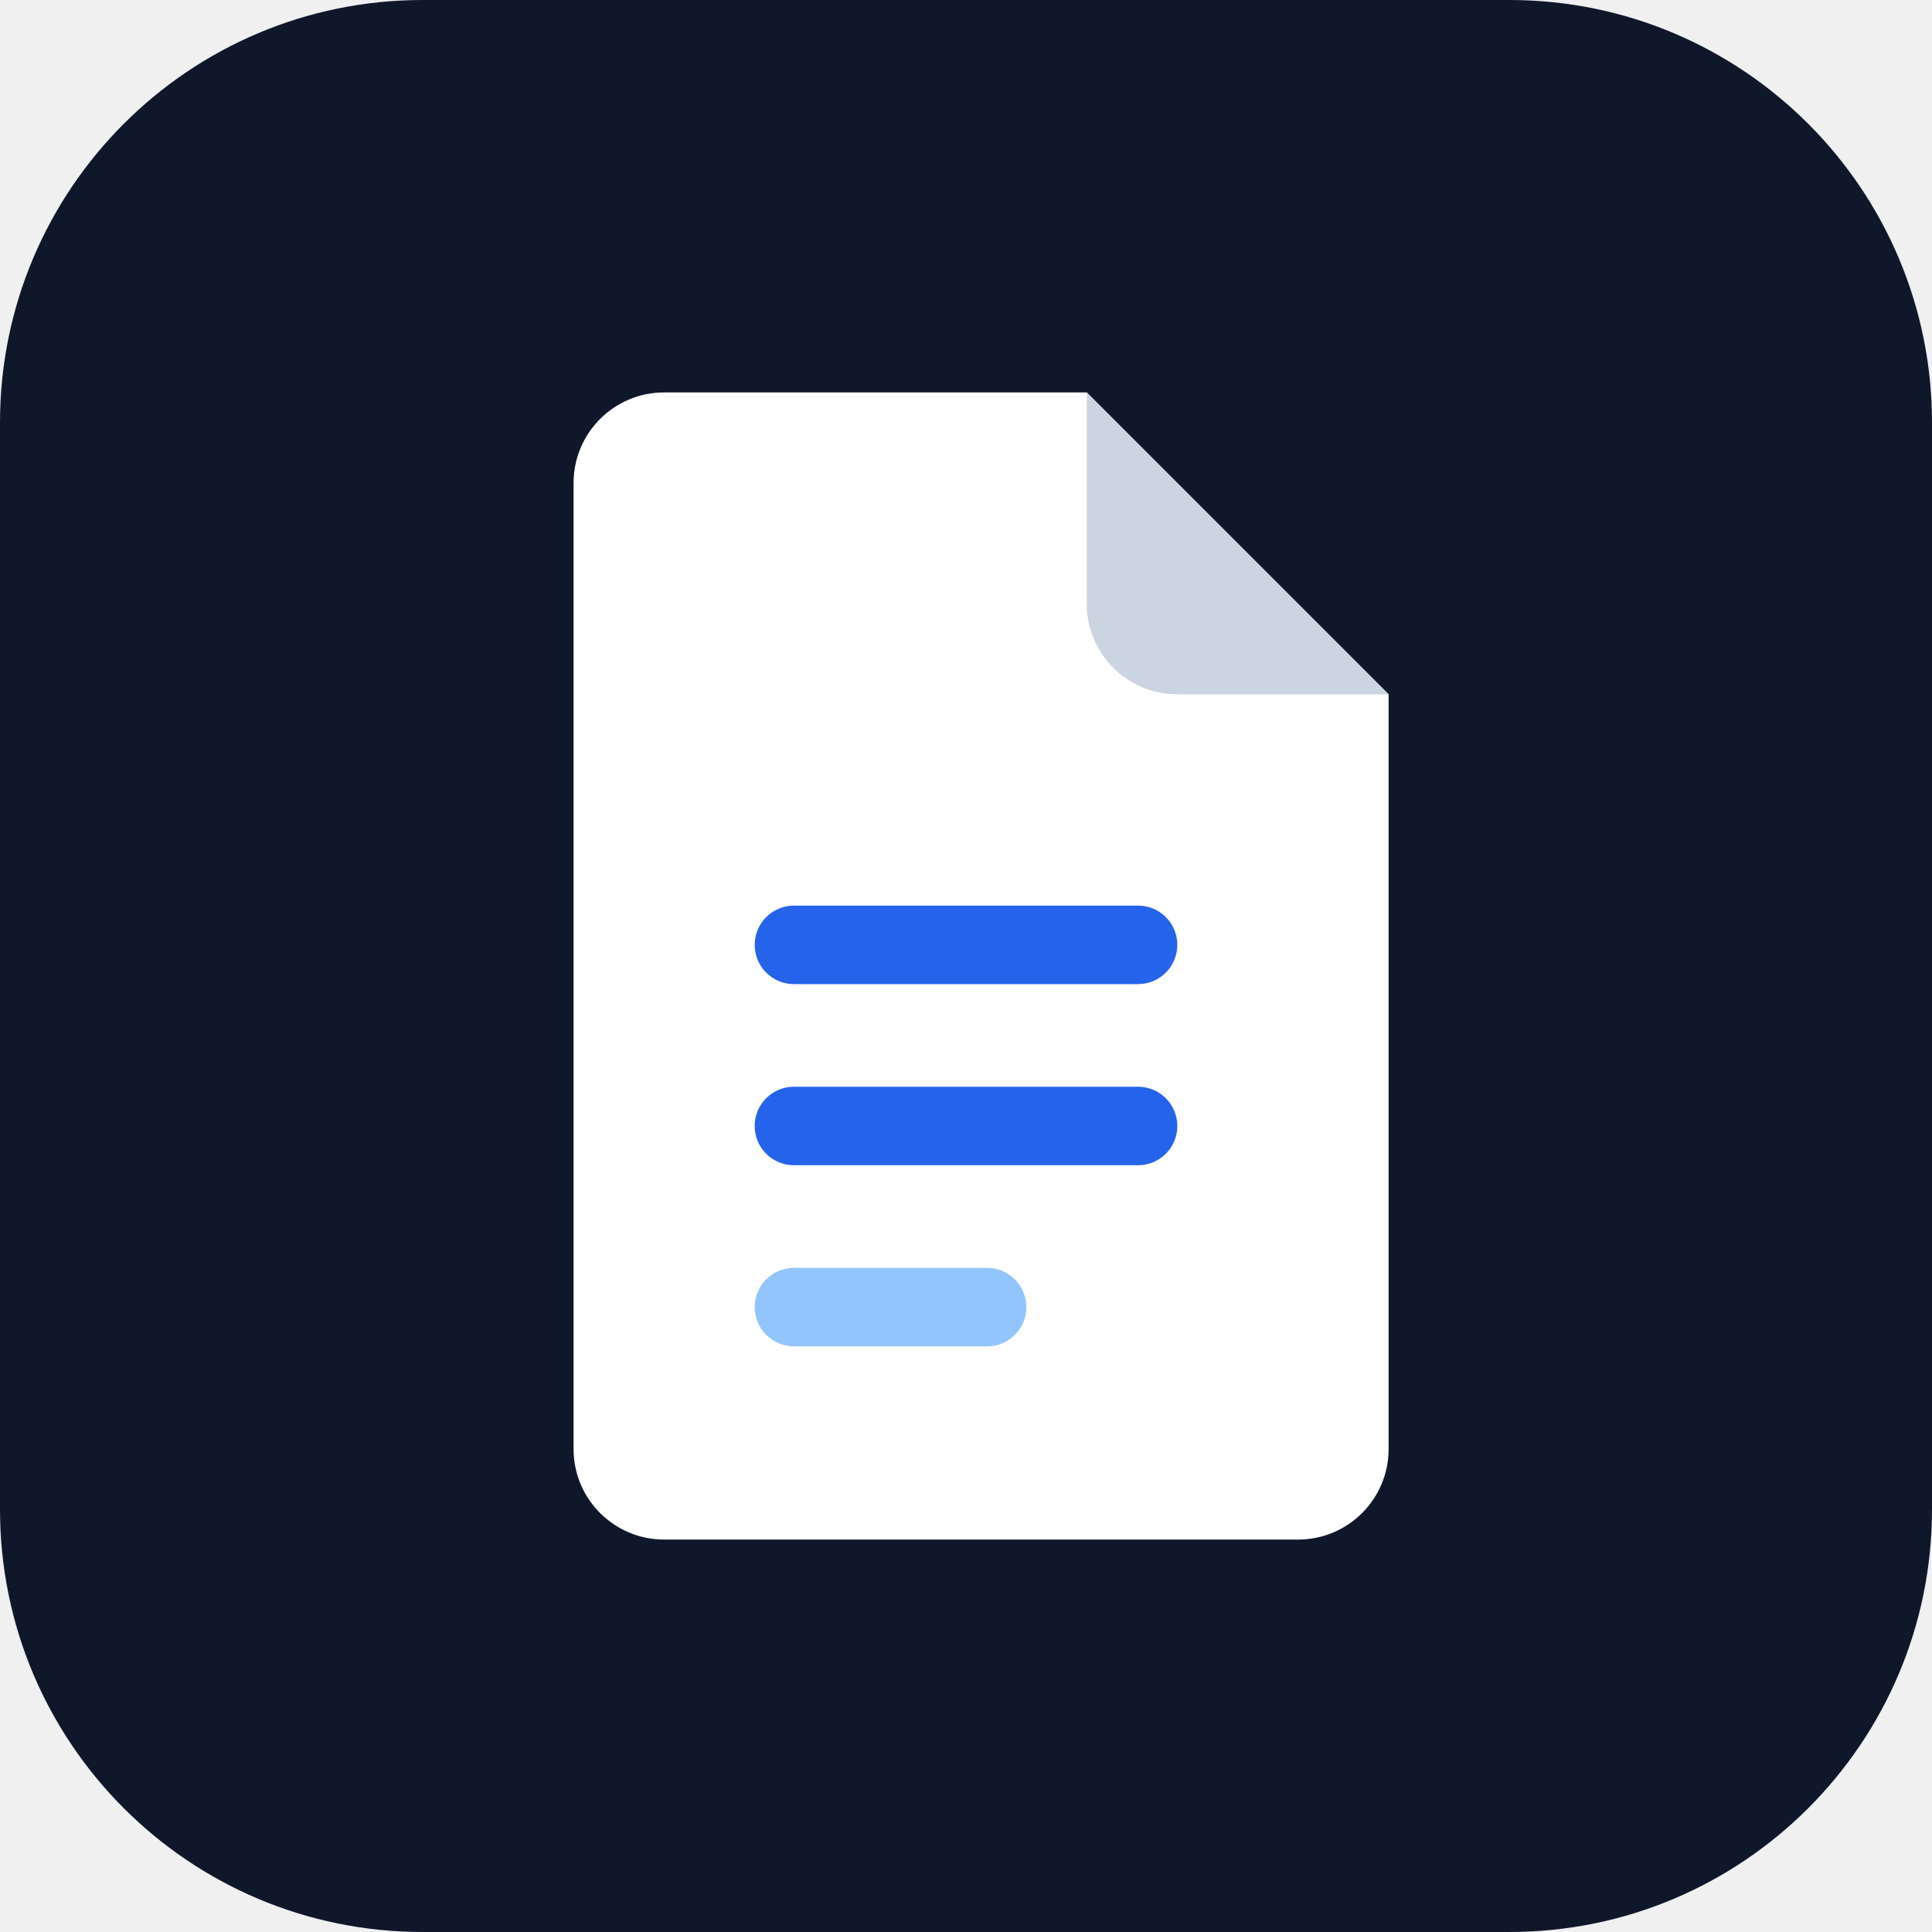
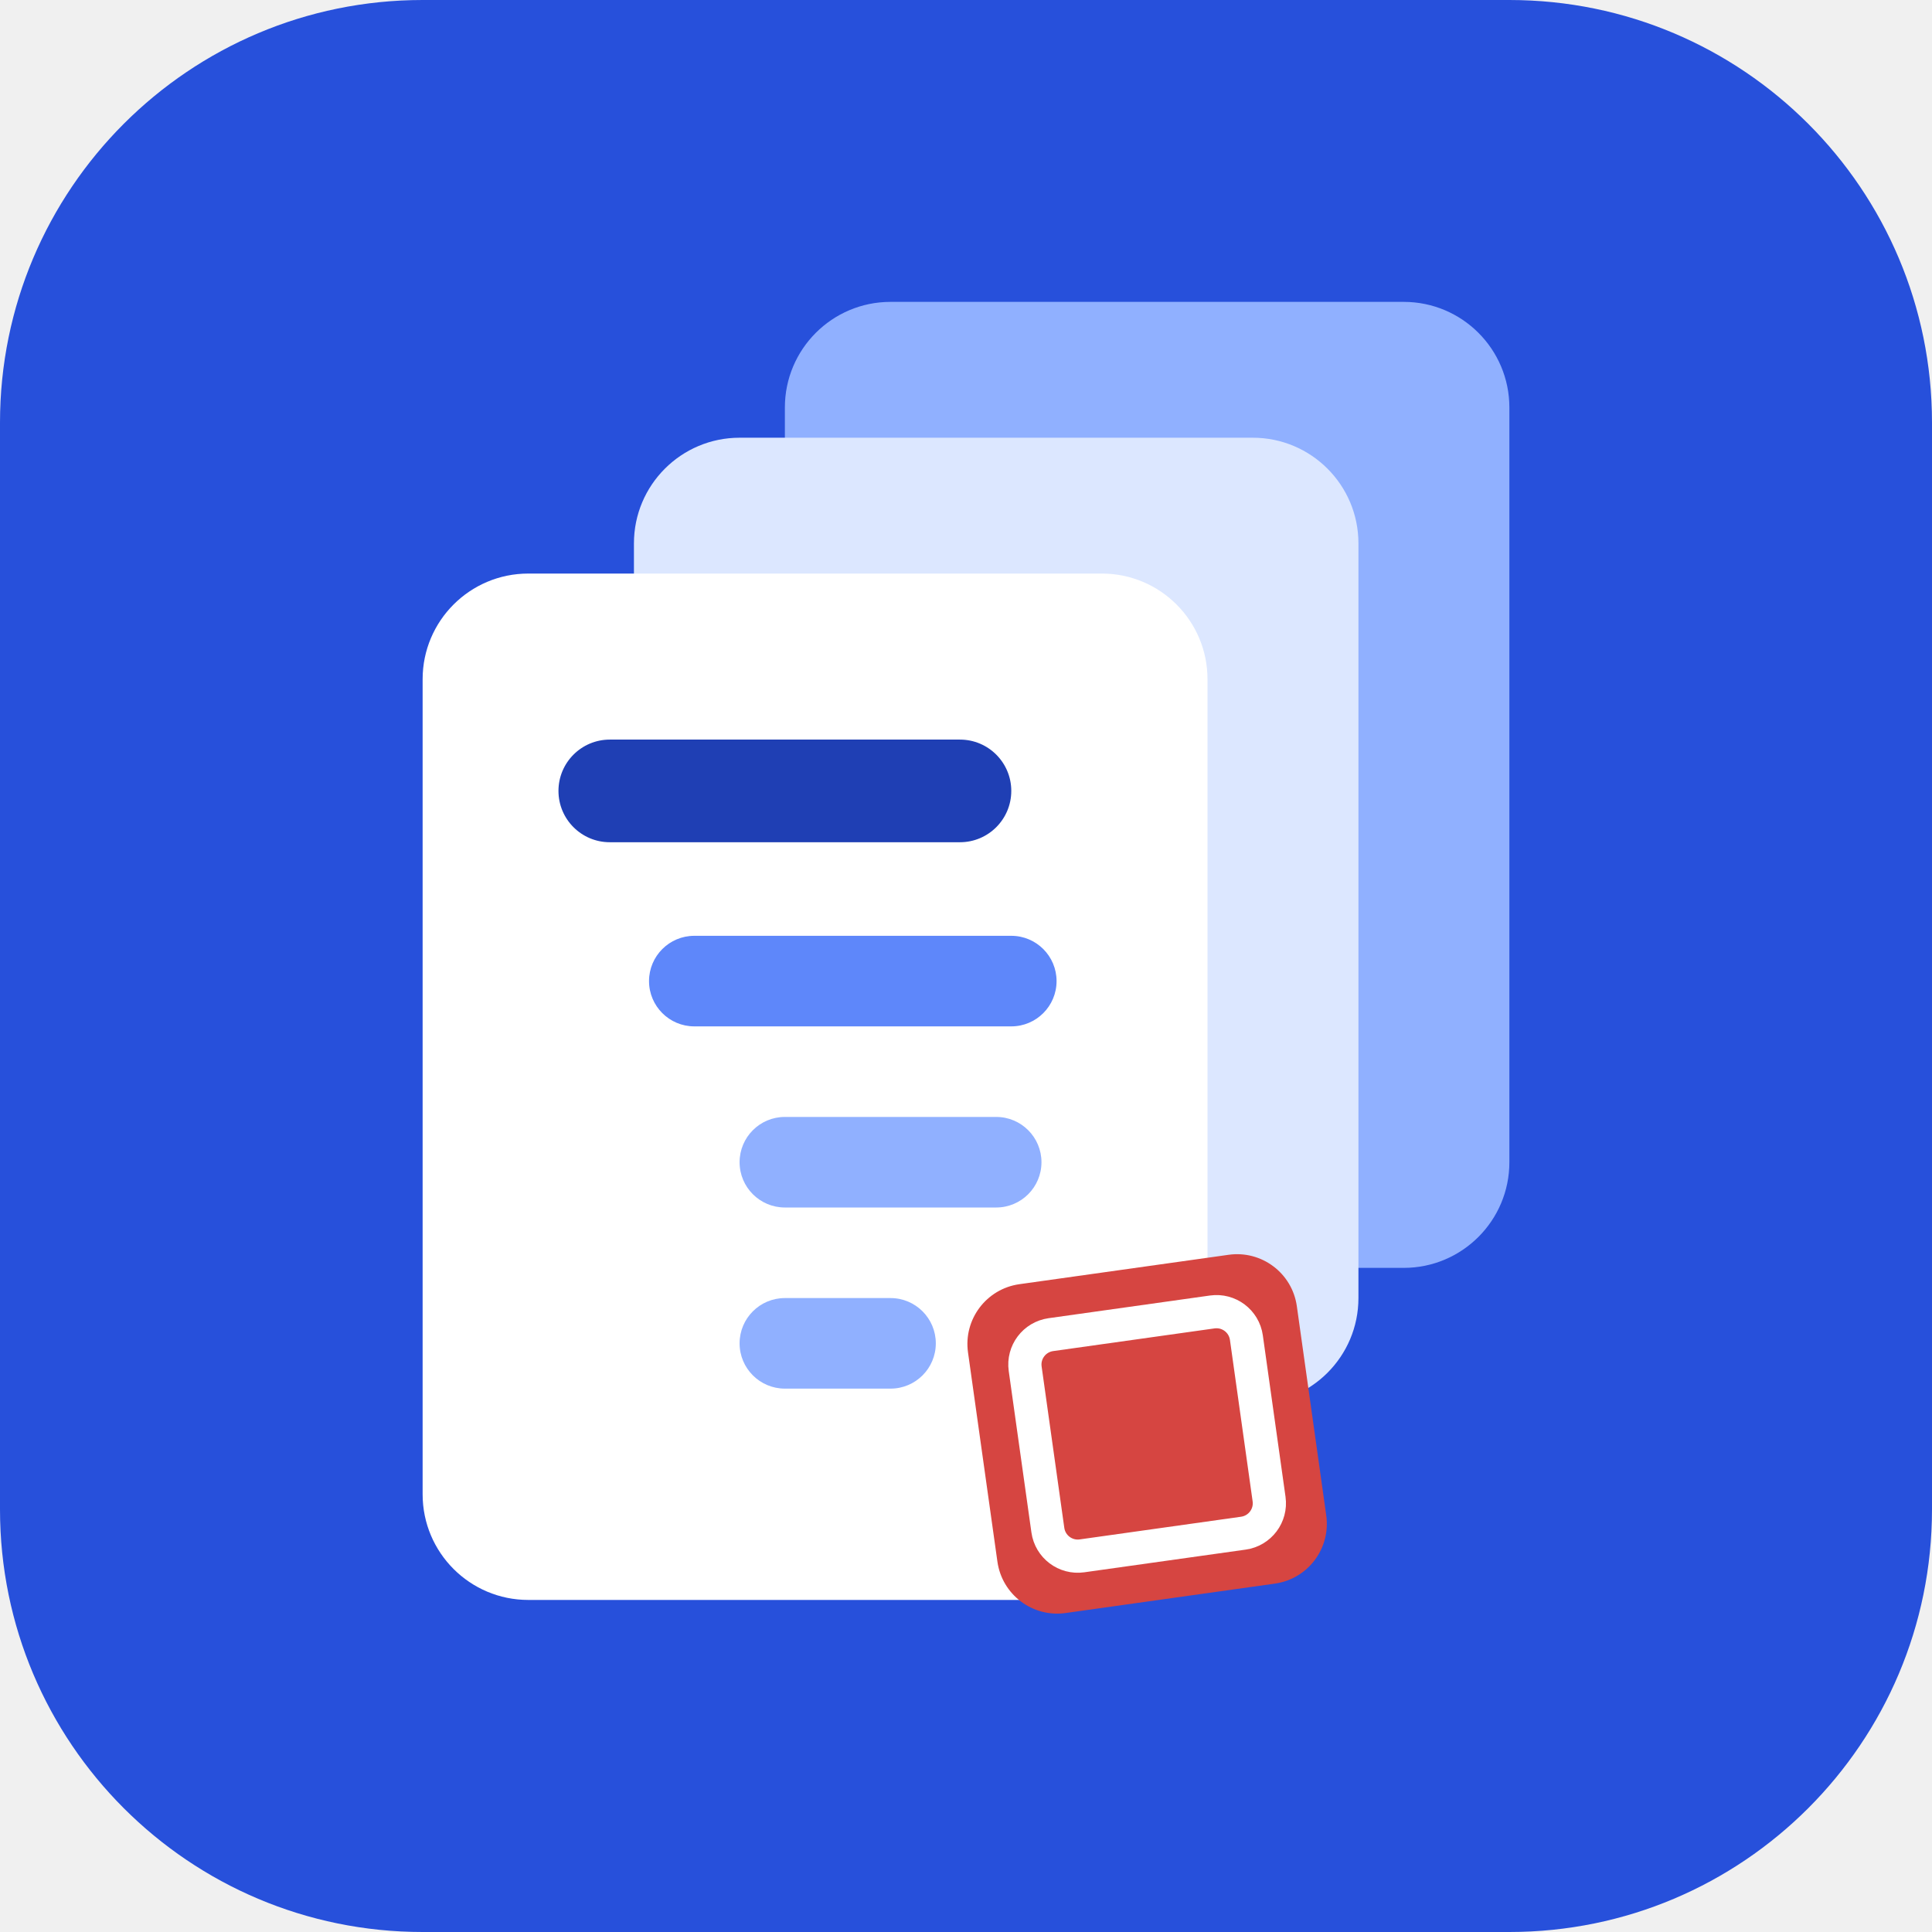
- <svg xmlns="http://www.w3.org/2000/svg" viewBox="0 0 64 64" width="64" height="64">
-   <rect width="64" height="64" rx="14" fill="#0f172a" />
-   <g transform="translate(18 13)">
-     <path d="M4 0h14l10 10v25a3 3 0 0 1-3 3H4a3 3 0 0 1-3-3V3a3 3 0 0 1 3-3z" fill="#ffffff" />
-     <path d="M18 0l10 10H21a3 3 0 0 1-3-3V0z" fill="#cbd5e1" />
-     <rect x="7" y="17" width="14" height="2.6" rx="1.3" fill="#2563eb" />
-     <rect x="7" y="23" width="14" height="2.6" rx="1.3" fill="#2563eb" />
-     <rect x="7" y="29" width="9" height="2.6" rx="1.3" fill="#93c5fd" />
+ <svg xmlns="http://www.w3.org/2000/svg" viewBox="0 0 64 64" width="64" height="64" role="img" aria-label="AI写标书助手">
+   <rect width="64" height="64" rx="14" fill="#2750DB" />
+   <rect x="26" y="10" width="24" height="32" rx="3.5" fill="#90B0FF" />
+   <rect x="21" y="14.5" width="24" height="32" rx="3.5" fill="#DCE7FF" />
+   <rect x="14" y="19" width="26" height="34" rx="3.5" fill="#FFFFFF" />
+   <rect x="18.5" y="24.5" width="15" height="3.4" rx="1.7" fill="#1F3FB4" />
+   <rect x="21.5" y="31" width="13.5" height="3" rx="1.5" fill="#5E87FA" />
+   <rect x="24.5" y="37" width="10" height="3" rx="1.5" fill="#90B0FF" />
+   <rect x="24.5" y="43" width="6.5" height="3" rx="1.5" fill="#90B0FF" />
+   <g transform="rotate(-8 38 47.5)">
+     <g>
+       <rect x="32.5" y="42" width="11" height="11" rx="2" fill="#D64541" />
+       <rect x="34.3" y="43.8" width="7.4" height="7.4" rx="1" fill="none" stroke="#FFFFFF" stroke-width="1.1" />
+     </g>
  </g>
</svg>
